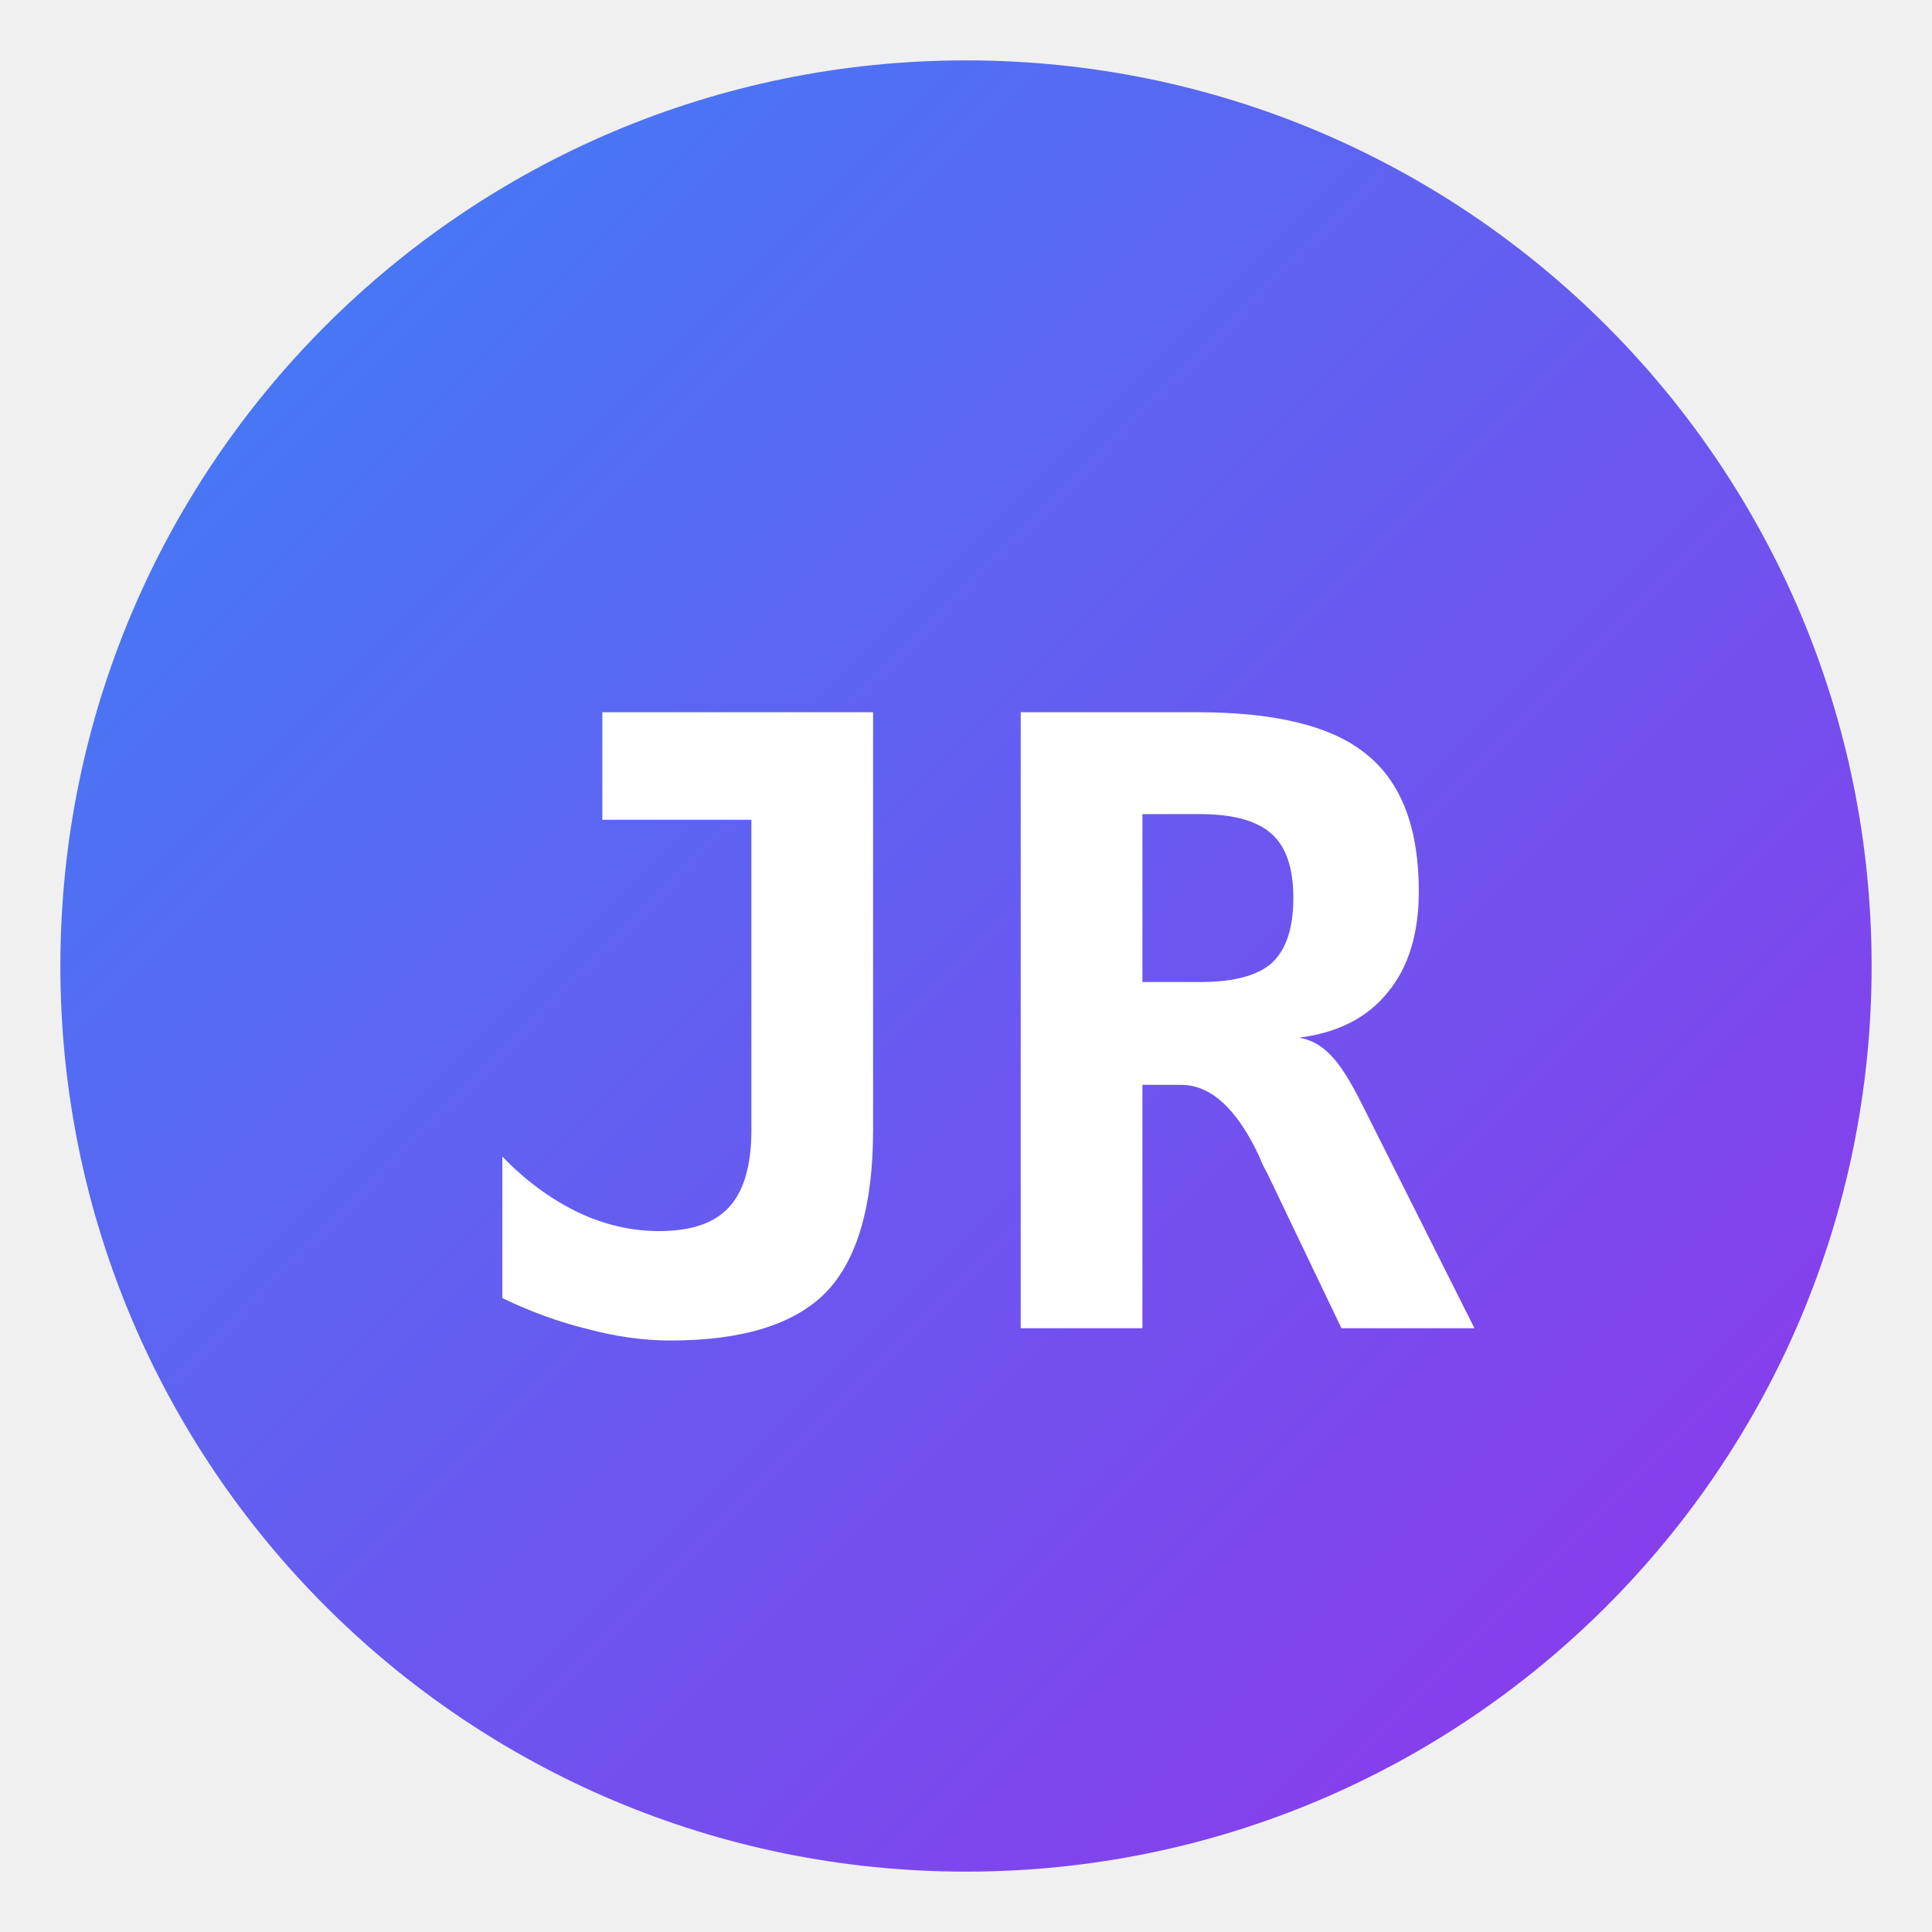
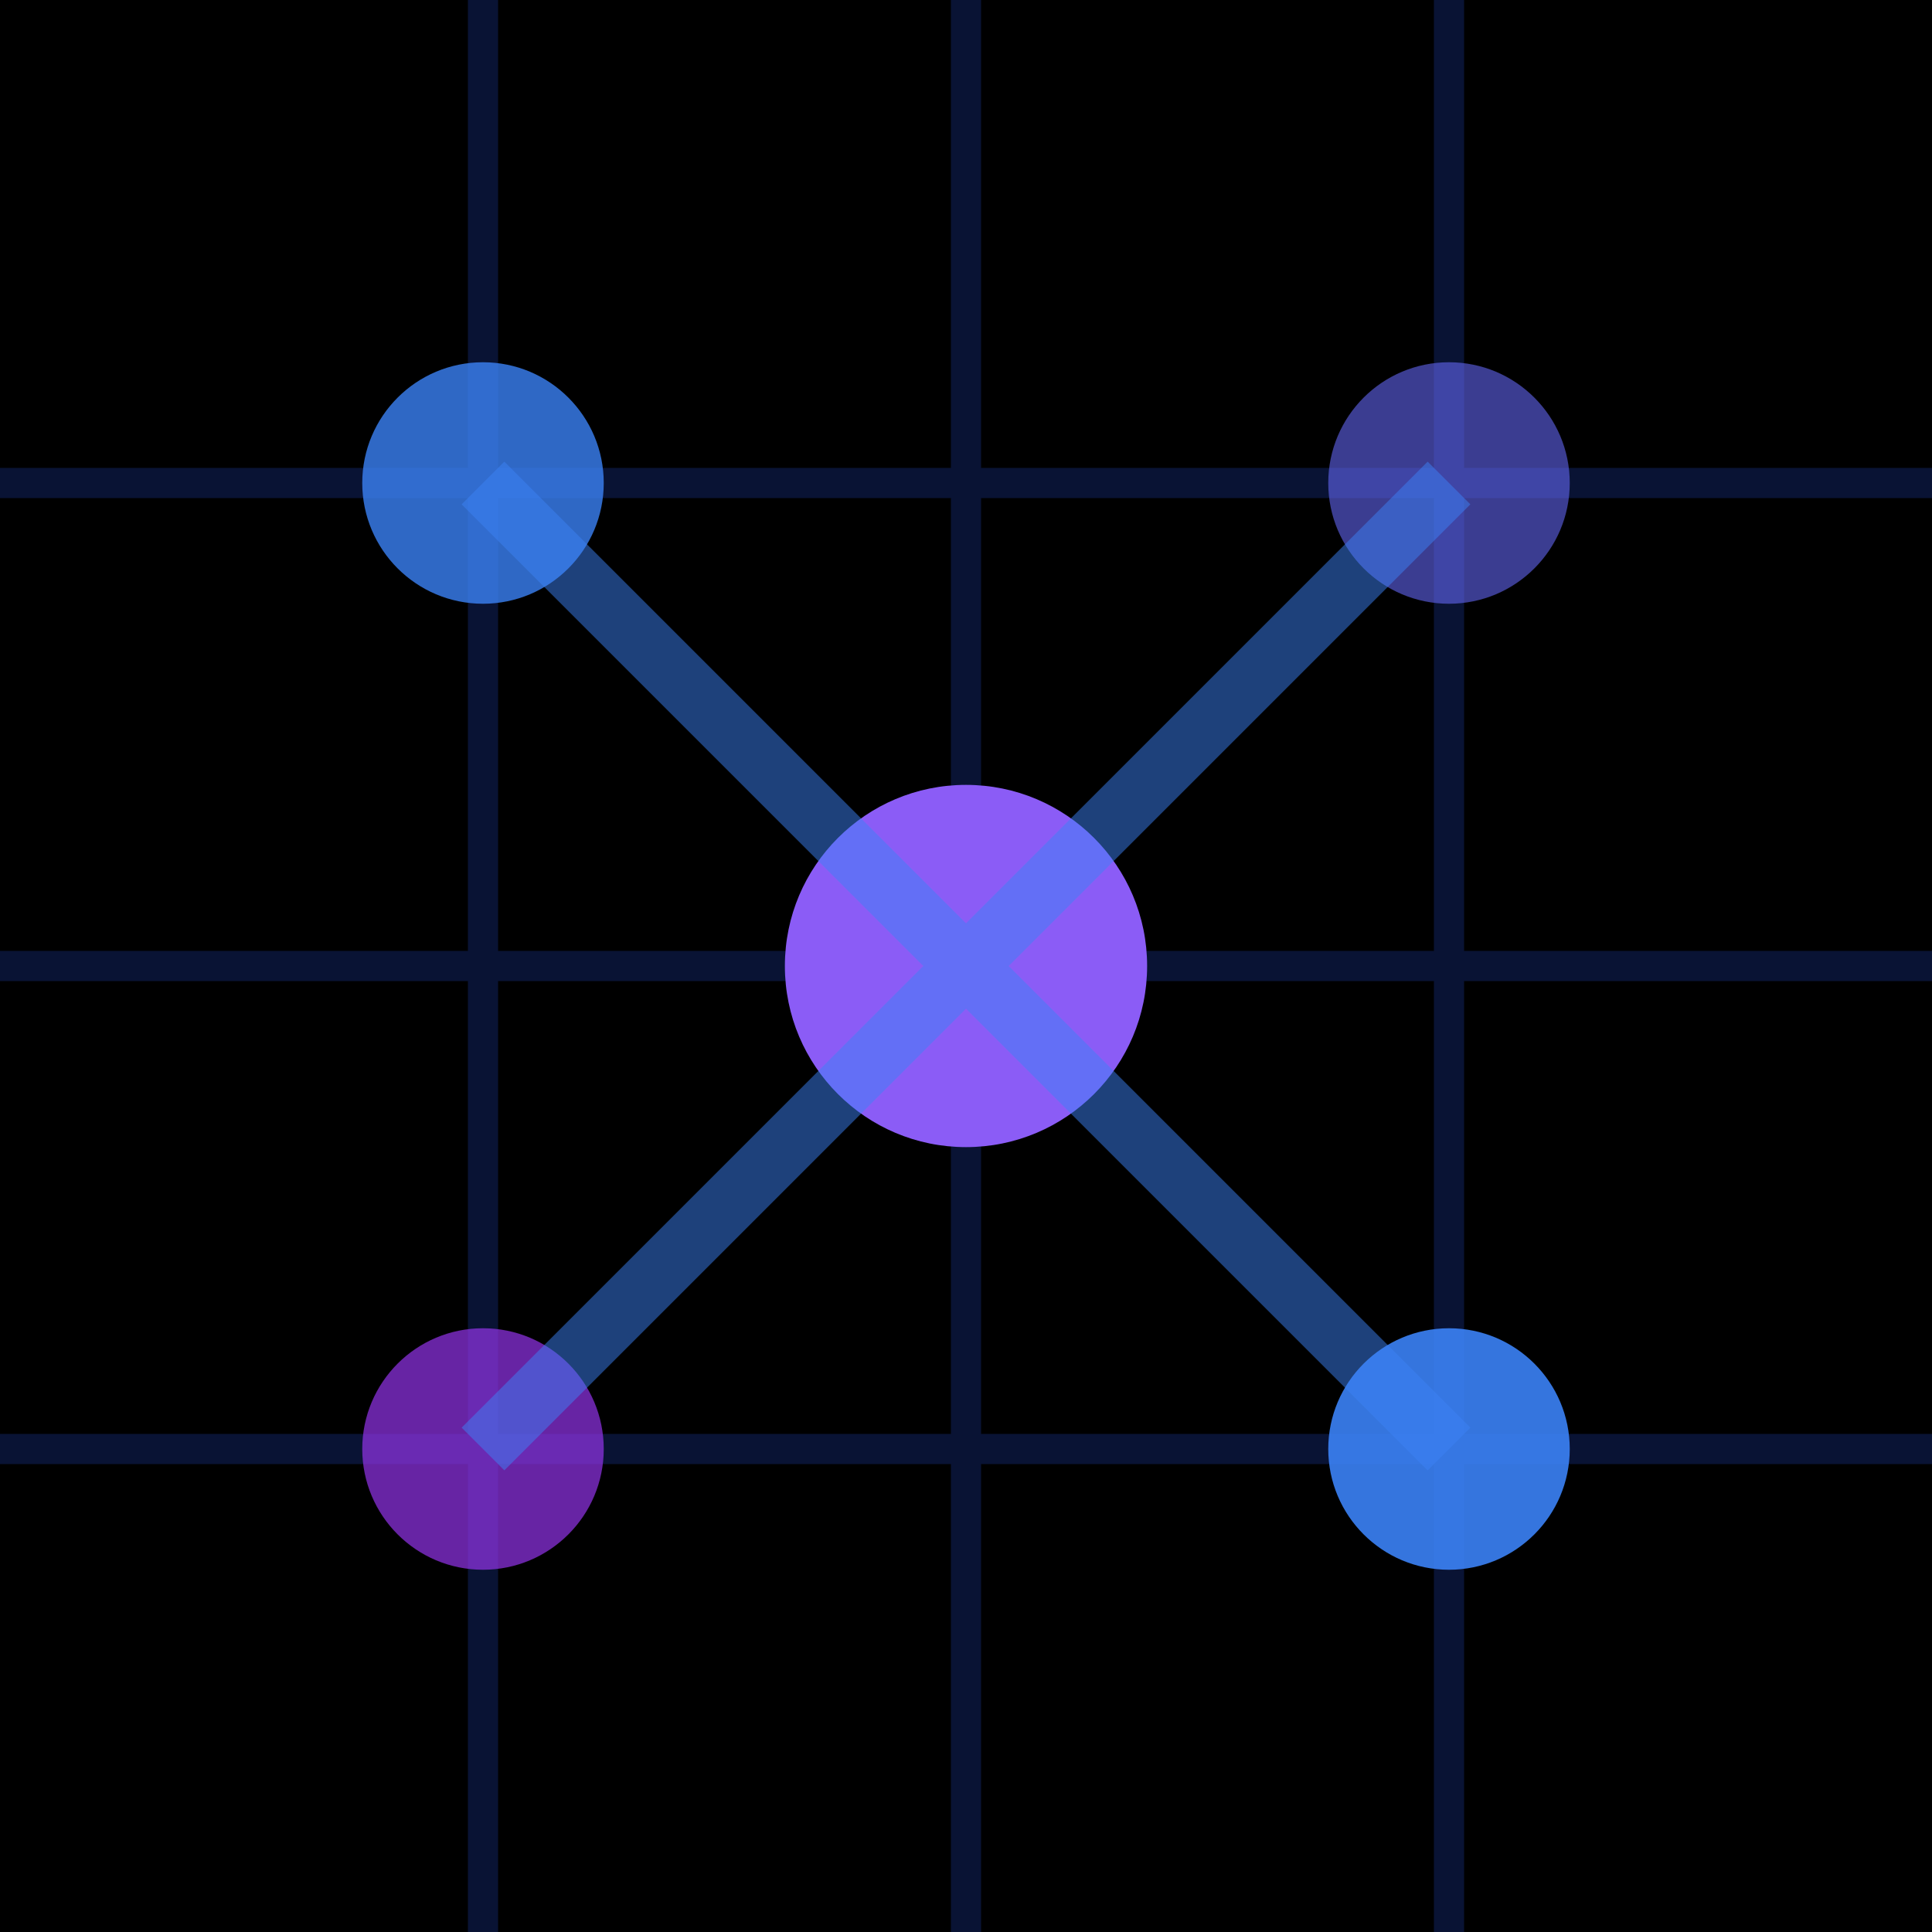
<svg xmlns="http://www.w3.org/2000/svg" viewBox="0 0 32 32">
-   <defs>
-     <linearGradient id="gradient" x1="0%" y1="0%" x2="100%" y2="100%">
-       <stop offset="0%" style="stop-color:#3b82f6;stop-opacity:1" />
-       <stop offset="100%" style="stop-color:#9333ea;stop-opacity:1" />
-     </linearGradient>
-   </defs>
-   <circle cx="16" cy="16" r="15" fill="url(#gradient)" />
-   <text x="16" y="22" font-family="'JetBrains Mono', monospace" font-size="14" font-weight="bold" fill="white" text-anchor="middle">JR</text>
+   <rect width="32" height="32" fill="#000000" />
+   <g stroke="#1e40af" stroke-width="0.5" opacity="0.3">
+     <line x1="8" y1="0" x2="8" y2="32" />
+     <line x1="16" y1="0" x2="16" y2="32" />
+     <line x1="24" y1="0" x2="24" y2="32" />
+     <line x1="0" y1="8" x2="32" y2="8" />
+     <line x1="0" y1="16" x2="32" y2="16" />
+     <line x1="0" y1="24" x2="32" y2="24" />
+   </g>
+   <g>
+     <circle cx="8" cy="8" r="2" fill="#3b82f6" opacity="0.8">
+       <animate attributeName="opacity" values="0.8;1;0.8" dur="2s" repeatCount="indefinite" />
+     </circle>
+     <circle cx="24" cy="8" r="2" fill="#6366f1" opacity="0.6">
+       <animate attributeName="opacity" values="0.6;1;0.6" dur="2.5s" repeatCount="indefinite" />
+     </circle>
+     <circle cx="16" cy="16" r="3" fill="#8b5cf6" opacity="1">
+       <animate attributeName="opacity" values="1;0.6;1" dur="1.5s" repeatCount="indefinite" />
+     </circle>
+     <circle cx="8" cy="24" r="2" fill="#9333ea" opacity="0.7">
+       <animate attributeName="opacity" values="0.7;1;0.7" dur="3s" repeatCount="indefinite" />
+     </circle>
+     <circle cx="24" cy="24" r="2" fill="#3b82f6" opacity="0.9">
+       <animate attributeName="opacity" values="0.9;0.5;0.9" dur="2.2s" repeatCount="indefinite" />
+     </circle>
+   </g>
+   <g stroke="#3b82f6" stroke-width="1" opacity="0.5">
+     <line x1="8" y1="8" x2="16" y2="16" />
+     <line x1="24" y1="8" x2="16" y2="16" />
+     <line x1="8" y1="24" x2="16" y2="16" />
+     <line x1="24" y1="24" x2="16" y2="16" />
+   </g>
</svg>
